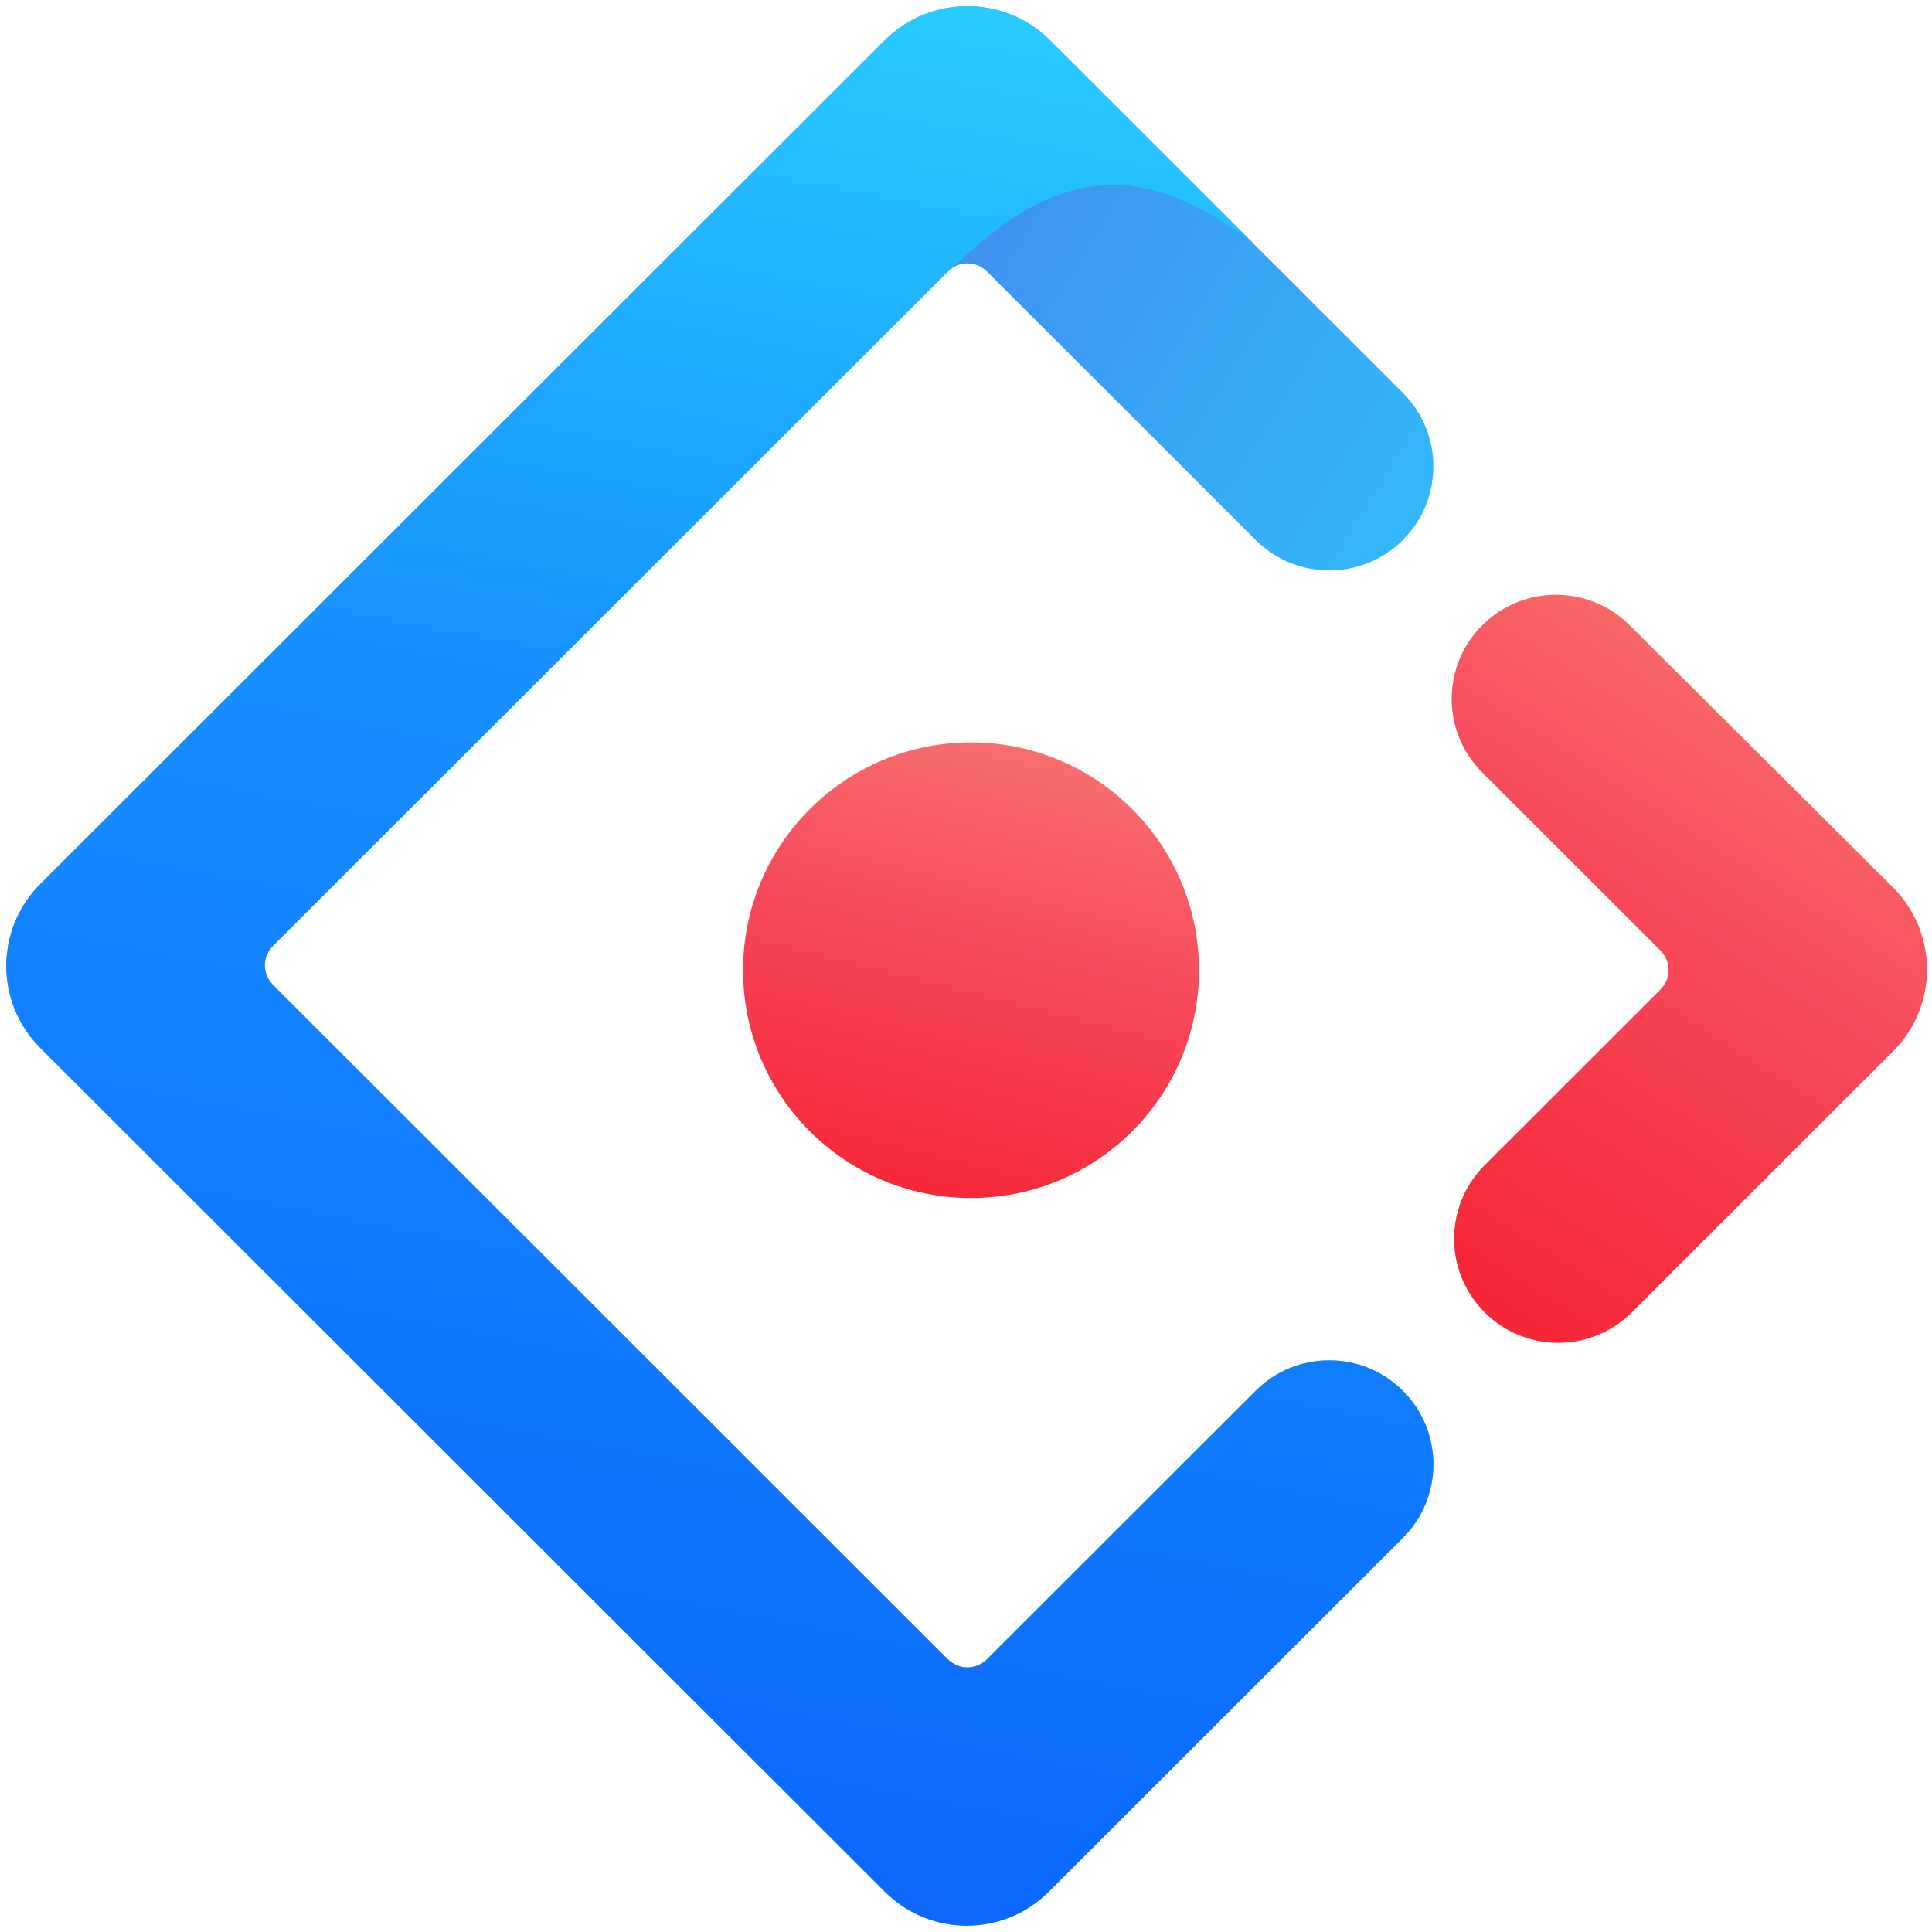
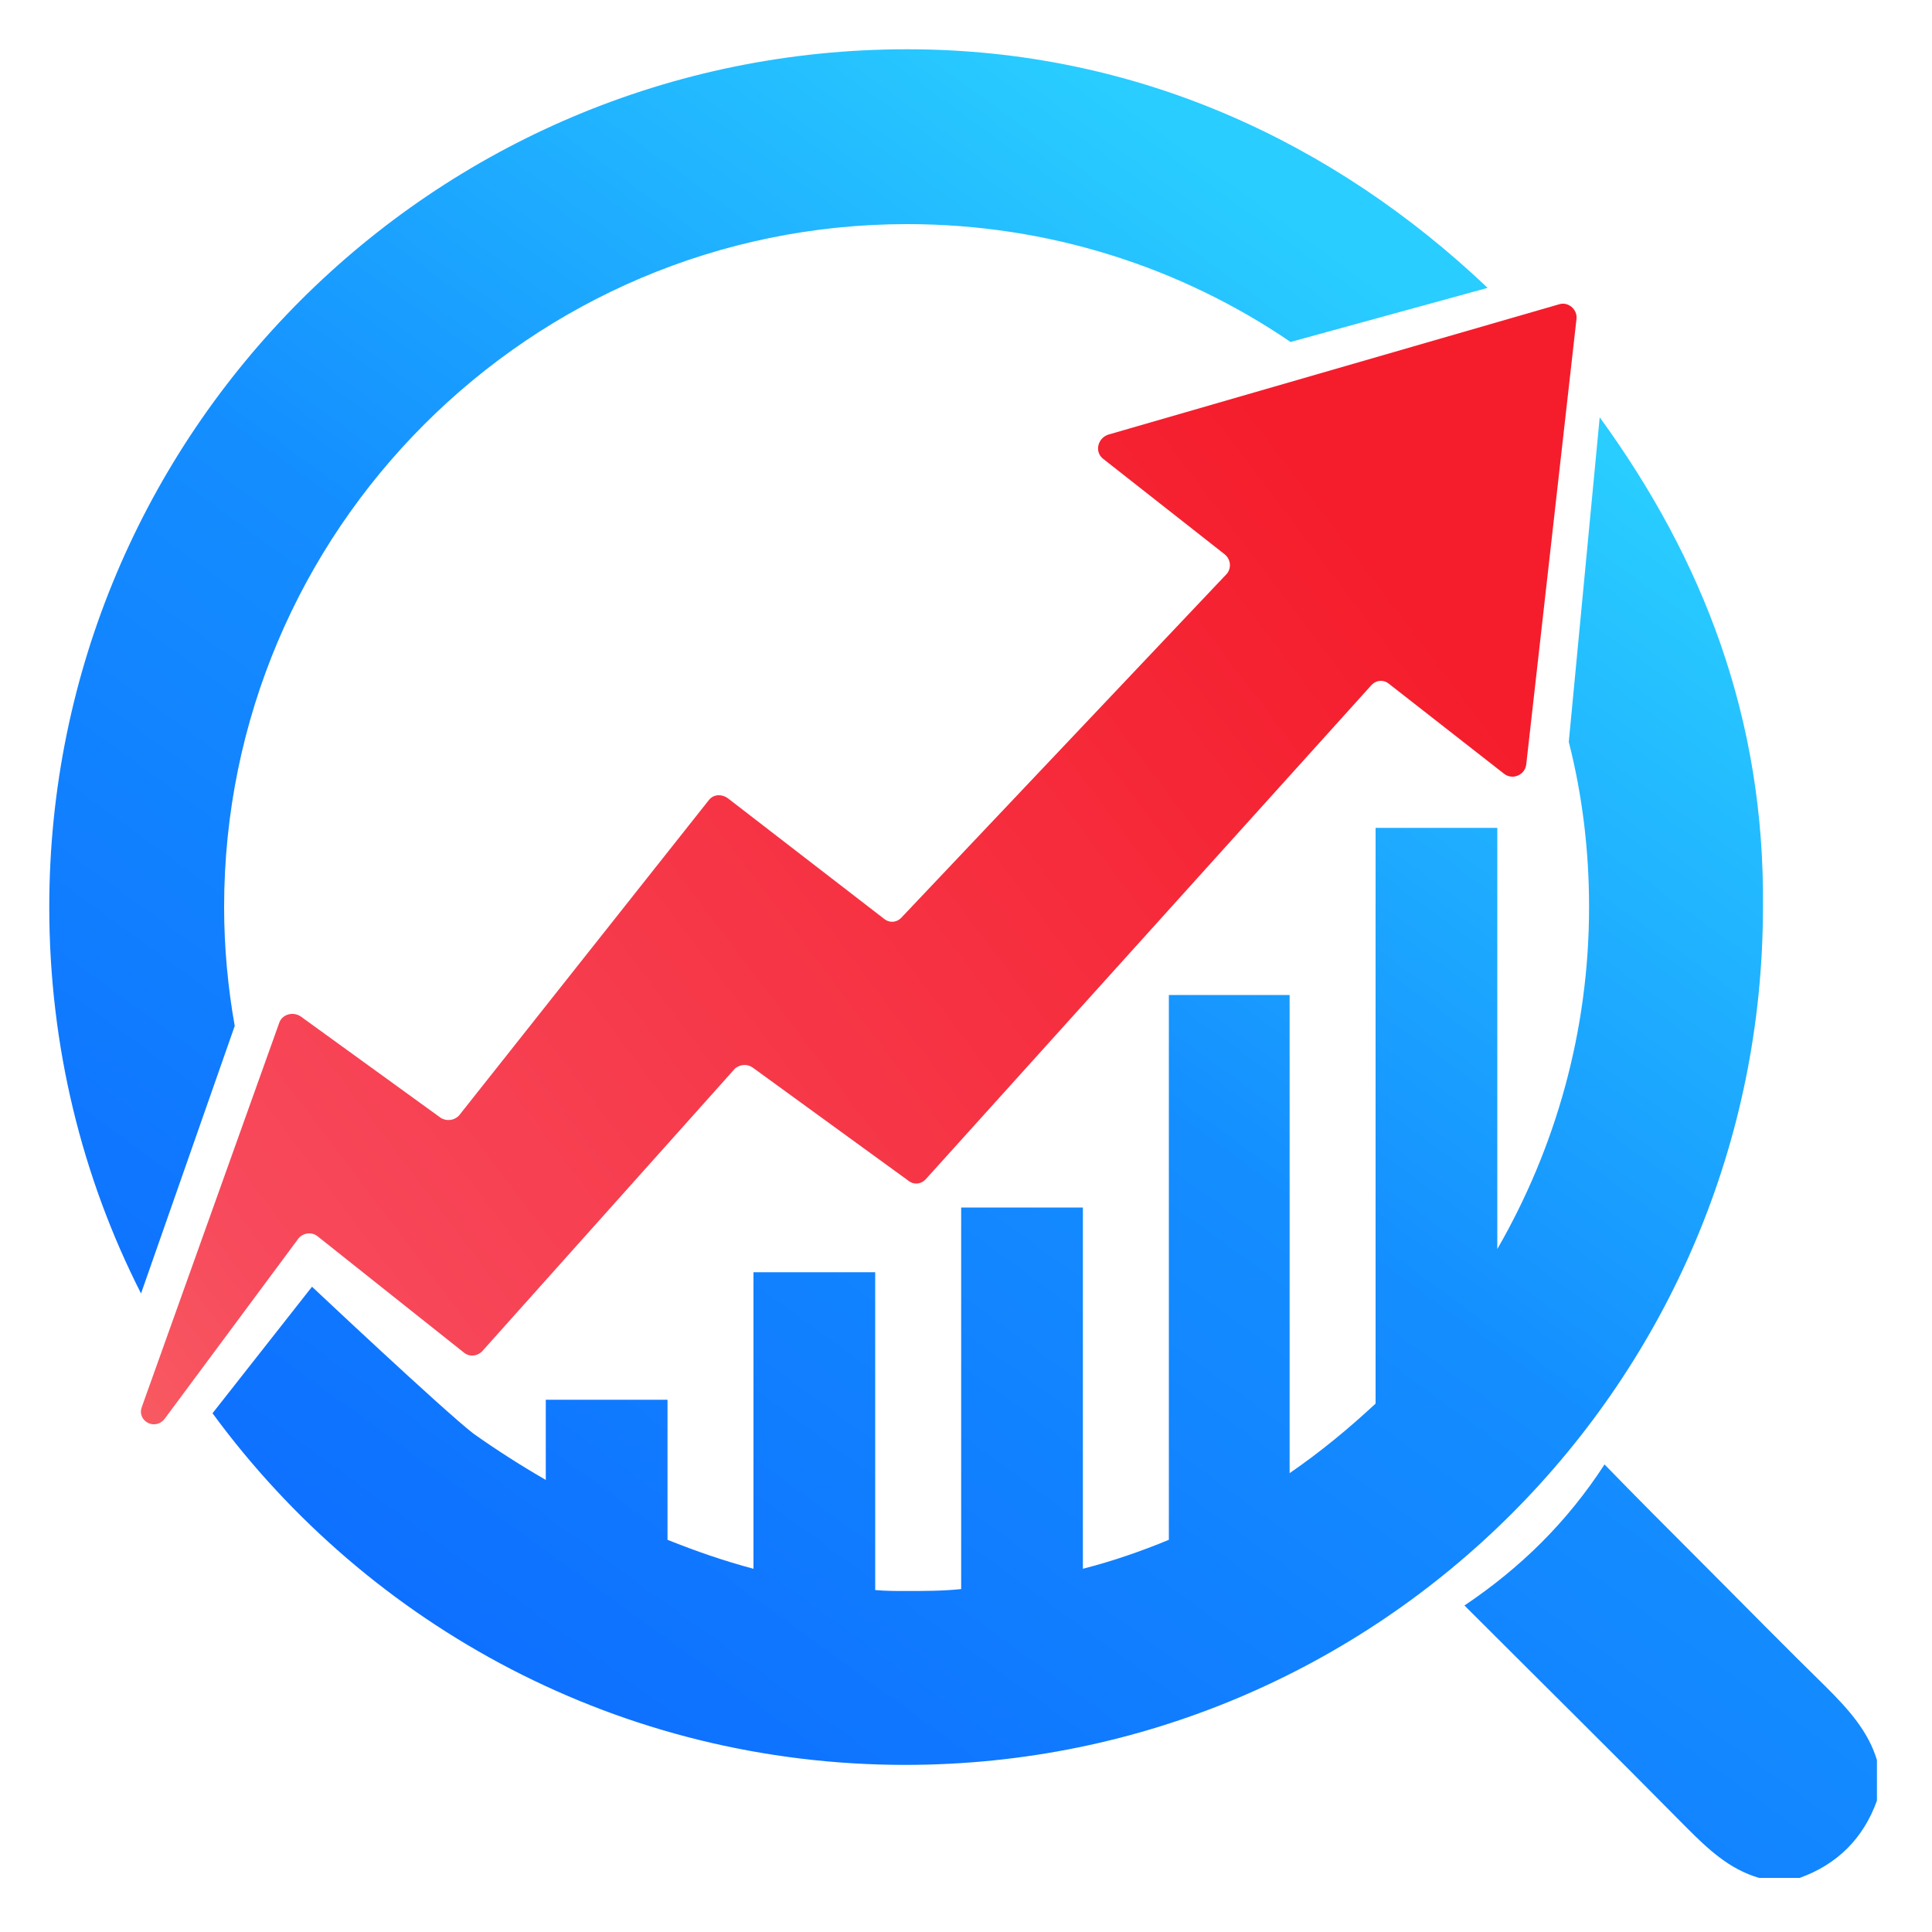
- <svg xmlns="http://www.w3.org/2000/svg" width="200px" height="200px" viewBox="0 0 200 200" version="1.1">
-   <defs>
-     <linearGradient x1="62.102%" y1="0%" x2="108.197%" y2="37.864%" id="linearGradient-1">
-       <stop stop-color="#4285EB" offset="0%" />
-       <stop stop-color="#2EC7FF" offset="100%" />
+ <svg xmlns="http://www.w3.org/2000/svg" version="1.1" id="Layer_1" x="0px" y="0px" viewBox="-320 495.5 200 200" style="enable-background:new -320 495.5 200 200;" xml:space="preserve">
+   <style type="text/css">
+ 	.st0{fill:url(#SVGID_1_);}
+ 	.st1{fill:url(#SVGID_2_);}
+ 	.st2{fill:url(#SVGID_3_);}
+ 	.st3{fill:url(#SVGID_4_);}
+ </style>
+   <g>
+     <linearGradient id="SVGID_1_" gradientUnits="userSpaceOnUse" x1="-86.989" y1="589.654" x2="-214.989" y2="765.654">
+       <stop offset="0" style="stop-color:#29CDFF" />
+       <stop offset="0.379" style="stop-color:#148EFF" />
+       <stop offset="1" style="stop-color:#0A60FF" />
    </linearGradient>
-     <linearGradient x1="69.644%" y1="0%" x2="54.043%" y2="108.457%" id="linearGradient-2">
-       <stop stop-color="#29CDFF" offset="0%" />
-       <stop stop-color="#148EFF" offset="37.86%" />
-       <stop stop-color="#0A60FF" offset="100%" />
+     <path class="st0" d="M-137.9,689.9c-3.1-0.9-5.3-3-7.5-5.2c-7.6-7.7-15.2-15.2-23-23c5.8-3.9,10.6-8.6,14.5-14.6   c3.4,3.5,6.7,6.8,10,10.1c4.3,4.3,8.6,8.7,13,13c2.2,2.2,4.3,4.5,5.2,7.5c0,1.4,0,2.8,0,4.2c-1.4,3.9-4.1,6.6-8,8   C-135.1,689.9-136.5,689.9-137.9,689.9z" />
+     <linearGradient id="SVGID_2_" gradientUnits="userSpaceOnUse" x1="-352.459" y1="663.608" x2="-177.168" y2="556.096" gradientTransform="matrix(0.9953 -9.685894e-02 9.685894e-02 0.9953 -56.1436 -18.6364)">
+       <stop offset="0" style="stop-color:#FA816E" />
+       <stop offset="0.337" style="stop-color:#F74A5C" />
+       <stop offset="1" style="stop-color:#F51D2C" />
    </linearGradient>
-     <linearGradient x1="69.691%" y1="-12.974%" x2="16.723%" y2="117.391%" id="linearGradient-3">
-       <stop stop-color="#FA816E" offset="0%" />
-       <stop stop-color="#F74A5C" offset="41.473%" />
-       <stop stop-color="#F51D2C" offset="100%" />
-     </linearGradient>
-     <linearGradient x1="68.128%" y1="-35.691%" x2="30.44%" y2="114.943%" id="linearGradient-4">
-       <stop stop-color="#FA8E7D" offset="0%" />
-       <stop stop-color="#F74A5C" offset="51.264%" />
-       <stop stop-color="#F51D2C" offset="100%" />
-     </linearGradient>
-   </defs>
-   <g id="Page-1" stroke="none" stroke-width="1" fill="none" fill-rule="evenodd">
-     <g id="logo" transform="translate(-20, -20)">
-       <g id="Group-28-Copy-5" transform="translate(20, 20)">
-         <g id="Group-27-Copy-3">
-           <g id="Group-25" fill-rule="nonzero">
-             <g id="2">
-               <path d="M91.588,4.177 L4.18,91.513 C-0.519,96.208 -0.519,103.792 4.18,108.487 L91.588,195.823 C96.287,200.519 103.877,200.519 108.577,195.823 L145.225,159.205 C149.434,155 149.434,148.182 145.225,143.977 C141.017,139.772 134.194,139.772 129.985,143.977 L102.202,171.737 C101.032,172.906 99.257,172.906 98.088,171.737 L28.286,101.993 C27.116,100.824 27.116,99.051 28.286,97.882 L98.088,28.138 C99.257,26.969 101.032,26.969 102.202,28.138 L129.985,55.898 C134.194,60.103 141.017,60.103 145.225,55.898 C149.434,51.693 149.434,44.876 145.225,40.671 L108.581,4.056 C103.862,-0.538 96.269,-0.501 91.588,4.177 Z" id="Shape" fill="url(#linearGradient-1)" />
-               <path d="M91.588,4.177 L4.18,91.513 C-0.519,96.208 -0.519,103.792 4.18,108.487 L91.588,195.823 C96.287,200.519 103.877,200.519 108.577,195.823 L145.225,159.205 C149.434,155 149.434,148.182 145.225,143.977 C141.017,139.772 134.194,139.772 129.985,143.977 L102.202,171.737 C101.032,172.906 99.257,172.906 98.088,171.737 L28.286,101.993 C27.116,100.824 27.116,99.051 28.286,97.882 L98.088,28.138 C101,25.627 105.752,20.542 112.73,19.352 C117.916,18.469 123.585,20.414 129.739,25.189 C125.625,21.078 118.572,14.034 108.581,4.056 C103.862,-0.538 96.269,-0.501 91.588,4.177 Z" id="Shape" fill="url(#linearGradient-2)" />
-             </g>
-             <path d="M153.686,135.855 C157.894,140.06 164.717,140.06 168.926,135.855 L195.96,108.843 C200.659,104.147 200.659,96.564 195.961,91.869 L168.691,64.718 C164.472,60.518 157.647,60.524 153.436,64.732 C149.227,68.937 149.227,75.754 153.436,79.959 L171.854,98.362 C173.024,99.531 173.024,101.305 171.854,102.473 L153.686,120.627 C149.477,124.832 149.477,131.65 153.686,135.855 Z" id="Shape" fill="url(#linearGradient-3)" />
-           </g>
-           <ellipse id="Combined-Shape" fill="url(#linearGradient-4)" cx="100.519" cy="100.437" rx="23.6" ry="23.581" />
-         </g>
-       </g>
+     <path class="st1" d="M-305.3,641.1l14.2-39.7c0.3-0.9,1.4-1.2,2.2-0.7l14.5,10.5c0.6,0.4,1.4,0.3,1.9-0.2l25.9-32.7   c0.5-0.6,1.3-0.6,1.9-0.2l16.2,12.5c0.6,0.5,1.4,0.4,1.9-0.2l33.6-35.5c0.5-0.6,0.4-1.5-0.2-2l-12.6-9.9c-0.9-0.7-0.6-2.1,0.5-2.5   l46.7-13.5c0.9-0.3,1.9,0.5,1.8,1.5l-5.2,46.1c-0.1,1.1-1.4,1.7-2.3,1l-11.9-9.3c-0.6-0.5-1.4-0.4-1.9,0.2l-46,51   c-0.5,0.6-1.3,0.7-1.9,0.2l-16.1-11.7c-0.6-0.4-1.3-0.3-1.8,0.1l-26.2,29.3c-0.5,0.5-1.3,0.6-1.9,0.1l-15.1-12   c-0.6-0.5-1.5-0.4-2,0.2l-13.8,18.6C-303.9,643.7-305.9,642.6-305.3,641.1z" />
+     <g>
+       <linearGradient id="SVGID_3_" gradientUnits="userSpaceOnUse" x1="-153.901" y1="542.557" x2="-280.95" y2="717.249">
+         <stop offset="0" style="stop-color:#29CDFF" />
+         <stop offset="0.379" style="stop-color:#148EFF" />
+         <stop offset="1" style="stop-color:#0A60FF" />
+       </linearGradient>
+       <path class="st2" d="M-154.4,538.7l-3.2,33.6c1.4,5.5,2.1,11.2,2.1,17.1c0,12.9-3.5,25-9.5,35.4v-43.6h-12.6v59.6    c-2.8,2.6-5.7,5-8.9,7.2v-49.5H-199v56.4c-2.9,1.2-5.8,2.2-8.9,3v-37.4h-12.6v39.5c-1.9,0.2-3.8,0.2-5.7,0.2c-1.1,0-2.1,0-3.2-0.1    v-32.9h-12.6v30.7c-3-0.8-5.9-1.8-8.9-3v-14.5h-12.6v8.3c-2.6-1.5-5.1-3.1-7.5-4.8c-3.1-2.4-16.7-15.2-16.7-15.2l-10.3,13.1    c16.2,22.1,42.3,36.4,71.7,36.4c49.1,0,88.8-39.8,88.8-88.8C-137.3,569.9-143.7,553.4-154.4,538.7z" />
+       <linearGradient id="SVGID_4_" gradientUnits="userSpaceOnUse" x1="-210.051" y1="501.092" x2="-337.447" y2="676.261">
+         <stop offset="0" style="stop-color:#29CDFF" />
+         <stop offset="0.379" style="stop-color:#148EFF" />
+         <stop offset="1" style="stop-color:#0A60FF" />
+       </linearGradient>
+       <path class="st3" d="M-296.8,589.4c0-39,31.7-70.7,70.7-70.7c14.7,0,28.4,4.5,39.7,12.2l20.4-5.6c-15.9-15.1-36.4-24.7-60.1-24.7    c-49.1,0-88.8,39.8-88.8,88.8c0,14.4,3.4,28,9.5,40l9.7-27.7C-296.4,597.8-296.8,593.6-296.8,589.4z" />
    </g>
  </g>
</svg>
